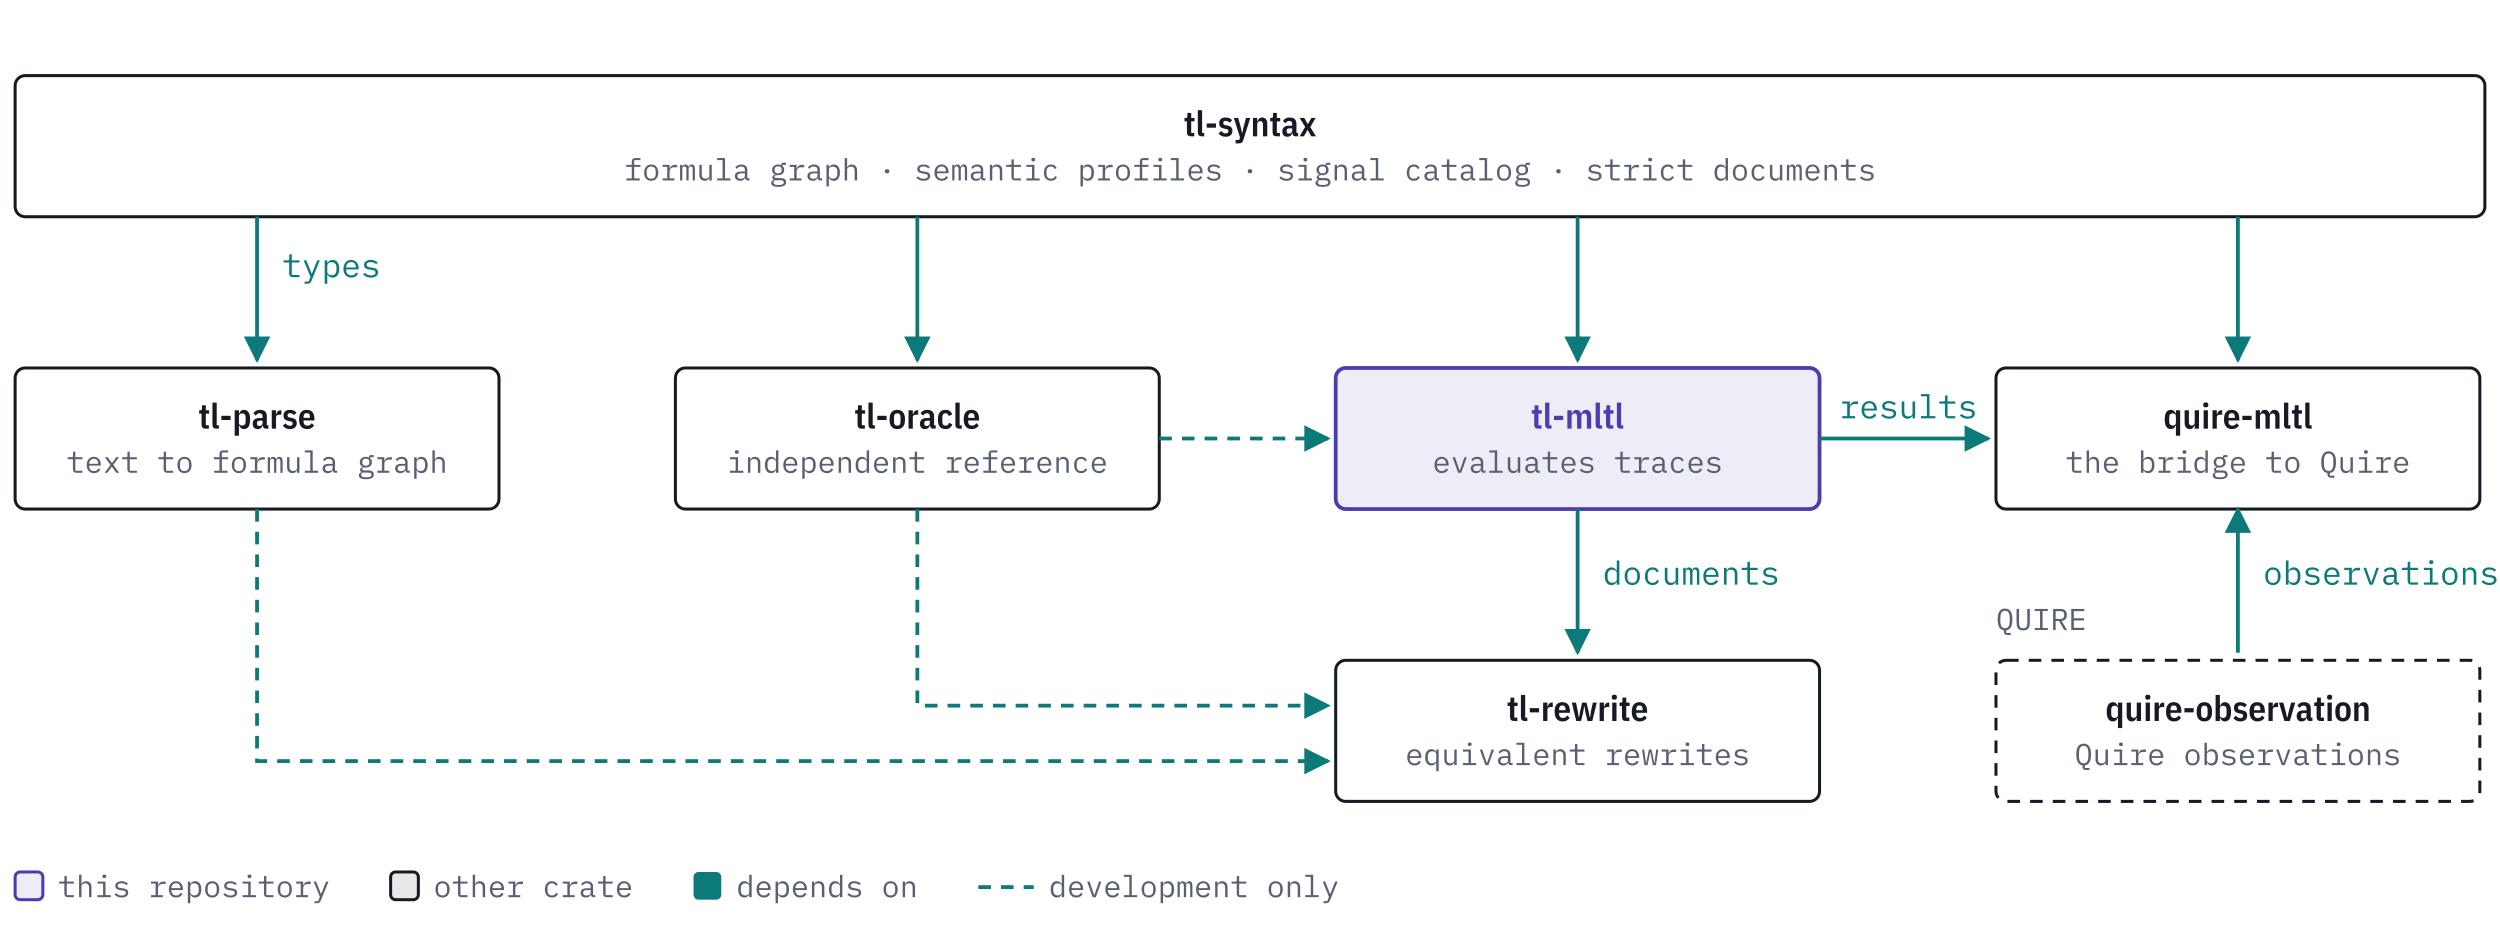
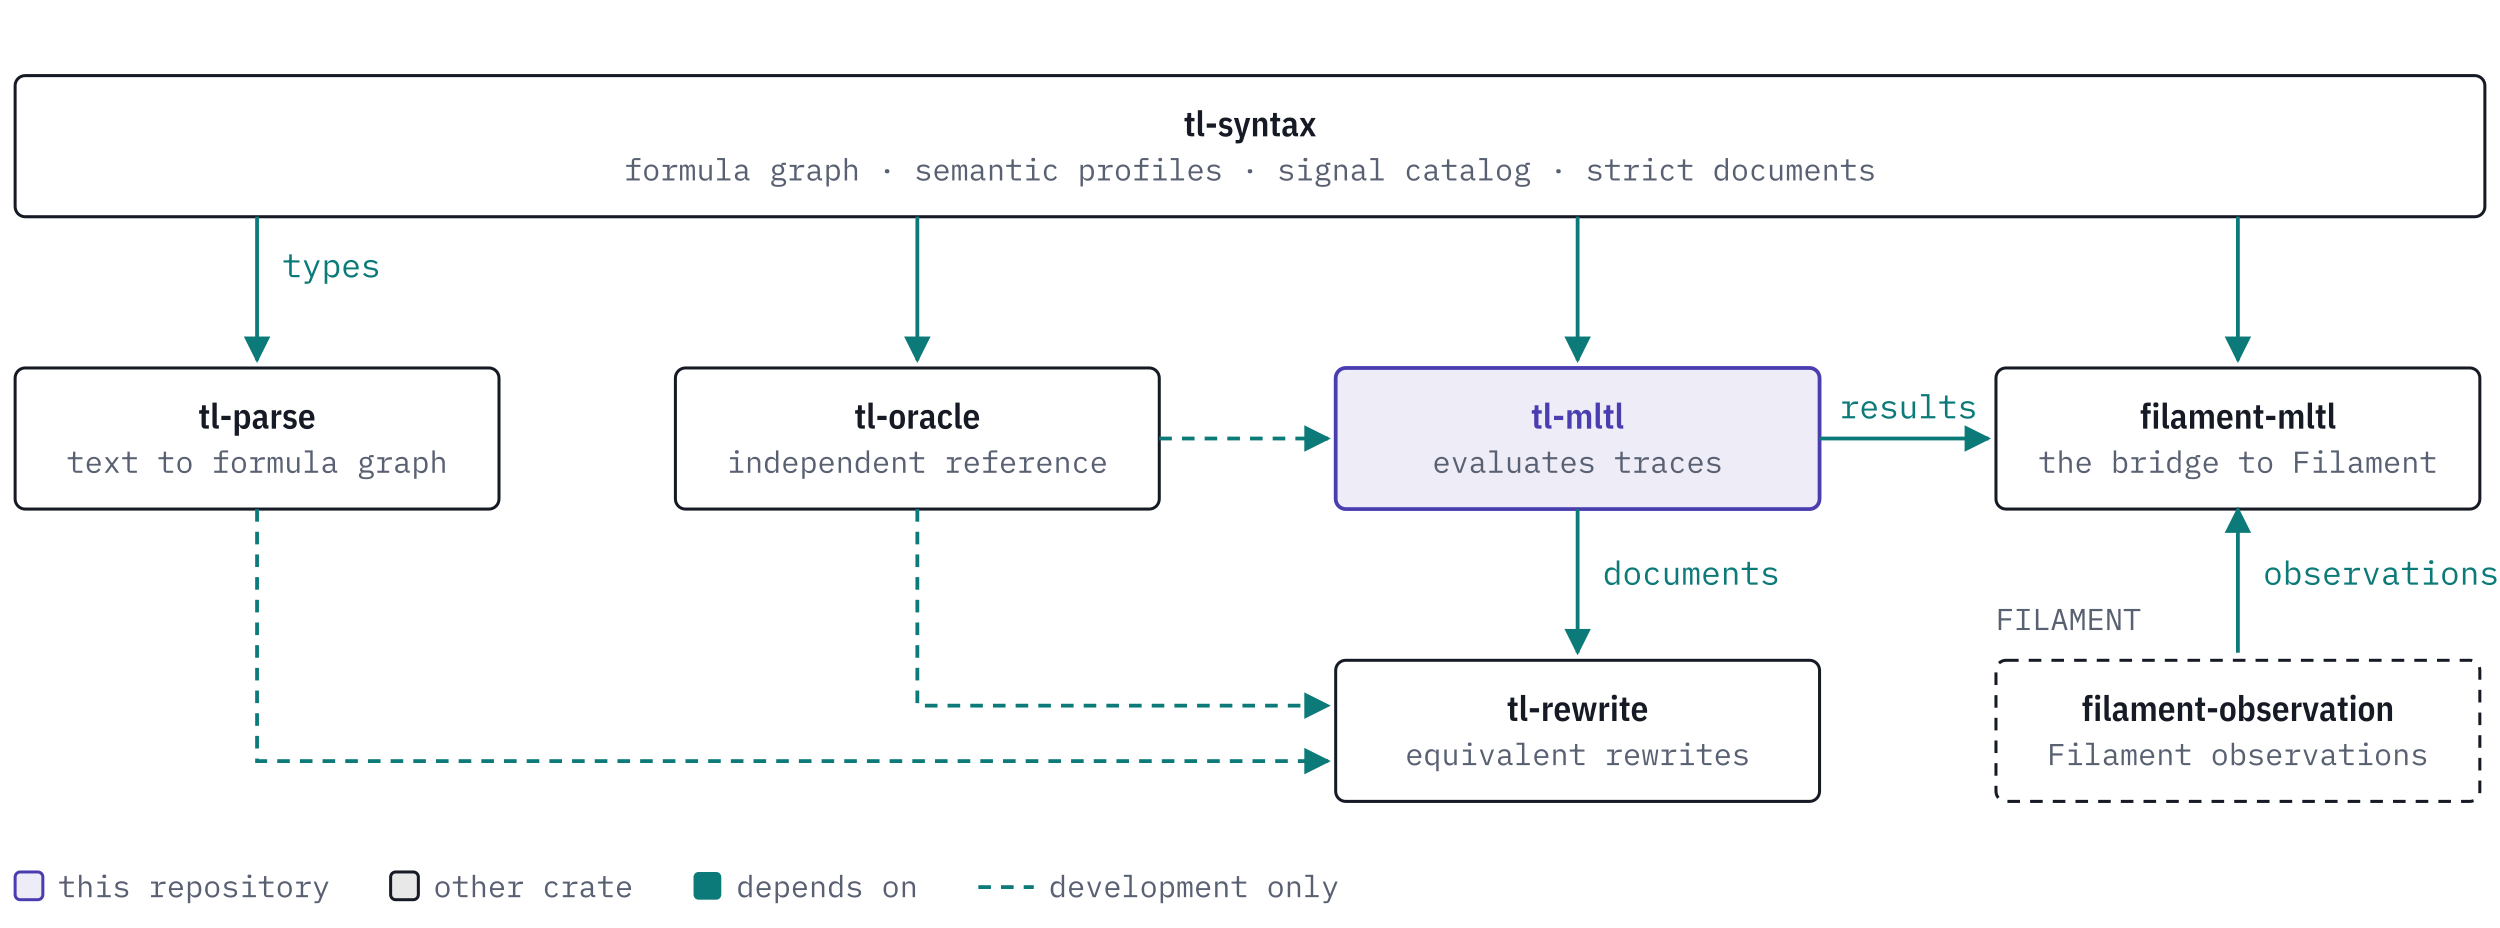
- <svg xmlns="http://www.w3.org/2000/svg" width="992" height="368" viewBox="-6 -6 992 368" role="img" aria-label="The TL crates. tl-syntax defines the formula graph, profiles and signal catalog, and tl-parse, tl-oracle, tl-mltl, tl-rewrite and quire-mltl all depend on it. tl-rewrite depends on tl-mltl. quire-mltl depends on tl-mltl and quire-observation, and is the single bridge to Quire. Dashed lines are development-only: tl-mltl and tl-rewrite test against tl-oracle, and tl-rewrite tests against tl-parse.">
+ <svg xmlns="http://www.w3.org/2000/svg" width="992" height="368" viewBox="-6 -6 992 368" role="img" aria-label="The TL crates. tl-syntax defines the formula graph, profiles and signal catalog, and tl-parse, tl-oracle, tl-mltl, tl-rewrite and filament-mltl all depend on it. tl-rewrite depends on tl-mltl. filament-mltl depends on tl-mltl and filament-observation, and is the single bridge to Filament. Dashed lines are development-only: tl-mltl and tl-rewrite test against tl-oracle, and tl-rewrite tests against tl-parse.">
  <defs>
+     <path id="mono_A" d="M481 0 422 199H177L118 0H31L245 698H356L570 0ZM304 609H295L197 272H402Z" />
    <path id="mono_E" d="M90 0V698H520V625H174V390H508V317H174V73H520V0Z" />
+     <path id="mono_F" d="M90 0V698H530V625H174V390H500V317H174V0Z" />
    <path id="mono_I" d="M84 0V67H258V631H84V698H516V631H342V67H516V0Z" />
-     <path id="mono_Q" d="M491 -164H374Q315 -164 288 -131Q260 -98 260 -46V-9Q207 -2 168 26Q130 53 105 98Q80 144 68 208Q56 271 56 349Q56 434 70 502Q84 569 114 615Q144 661 190 686Q236 710 300 710Q364 710 410 686Q456 661 486 615Q516 569 530 502Q544 434 544 349Q544 192 495 98Q446 5 340 -9V-96H491ZM300 61Q342 61 371 78Q400 94 419 124Q438 154 446 196Q455 239 455 292V406Q455 458 446 501Q438 544 419 574Q400 604 371 620Q342 637 300 637Q258 637 229 620Q200 604 181 574Q162 544 154 501Q145 458 145 406V292Q145 239 154 196Q162 154 181 124Q200 94 229 78Q258 61 300 61Z" />
-     <path id="mono_R" d="M174 0H90V698H344Q441 698 492 645Q543 592 543 497Q543 412 499 361Q455 310 371 302L549 0H455L285 298H174ZM342 369Q395 369 424 396Q454 422 454 471V523Q454 572 424 598Q395 625 342 625H174V369Z" />
-     <path id="mono_U" d="M164 698V279Q164 228 167 188Q170 148 183 120Q196 91 224 76Q251 61 300 61Q349 61 376 76Q404 91 417 120Q430 148 433 188Q436 228 436 279V698H520V299Q520 221 512 163Q505 105 482 66Q458 27 414 8Q371 -12 300 -12Q229 -12 186 8Q142 27 118 66Q95 105 88 163Q80 221 80 299V698Z" />
+     <path id="mono_L" d="M120 0V698H204V73H535V0Z" />
+     <path id="mono_M" d="M455 350V571H447L300 212L153 571H145V350V0H68V698H176L299 390H305L428 698H532V0H455Z" />
+     <path id="mono_N" d="M163 588H156V0H80V698H199L437 110H444V698H520V0H401Z" />
+     <path id="mono_T" d="M342 625V0H258V625H25V698H575V625Z" />
    <path id="mono_a" d="M495 0Q448 0 428 24Q408 48 403 84H398Q381 39 344 14Q306 -12 243 -12Q162 -12 114 30Q66 72 66 145Q66 217 118 256Q171 295 288 295H398V346Q398 403 366 432Q334 460 275 460Q223 460 190 440Q157 419 137 384L83 424Q93 444 110 463Q127 482 152 496Q177 511 209 520Q241 528 280 528Q371 528 424 482Q478 436 478 354V70H550V0ZM257 55Q288 55 314 62Q339 70 358 82Q377 95 388 112Q398 130 398 150V235H288Q216 235 183 215Q150 195 150 157V136Q150 96 178 76Q207 55 257 55Z" />
    <path id="mono_b" d="M95 740H175V432H179Q229 528 338 528Q433 528 486 457Q540 386 540 258Q540 130 486 59Q433 -12 338 -12Q229 -12 179 84H175V0H95ZM307 59Q377 59 416 102Q454 144 454 214V302Q454 372 416 414Q377 457 307 457Q280 457 256 450Q232 443 214 430Q196 416 186 396Q175 377 175 351V165Q175 139 186 120Q196 100 214 86Q232 73 256 66Q280 59 307 59Z" />
    <path id="mono_c" d="M318 -12Q262 -12 218 8Q175 27 145 62Q115 97 100 147Q84 197 84 258Q84 319 100 369Q116 419 146 454Q176 490 219 509Q262 528 317 528Q392 528 439 495Q486 462 508 409L444 375Q430 415 398 437Q365 459 317 459Q282 459 254 448Q227 436 208 415Q189 394 180 365Q170 336 170 302V214Q170 180 180 151Q189 122 208 101Q227 80 255 68Q283 57 319 57Q371 57 405 81Q439 105 459 147L516 108Q493 56 444 22Q396 -12 318 -12Z" />
    <path id="mono_d" d="M425 84H421Q371 -12 262 -12Q167 -12 114 59Q60 130 60 258Q60 386 114 457Q167 528 262 528Q371 528 421 432H425V740H505V0H425ZM293 59Q320 59 344 66Q368 73 386 86Q404 100 414 120Q425 139 425 165V351Q425 377 414 396Q404 416 386 430Q368 443 344 450Q320 457 293 457Q223 457 184 414Q146 372 146 302V214Q146 144 184 102Q223 59 293 59Z" />
    <path id="mono_e" d="M309 -12Q253 -12 208 7Q164 26 132 62Q101 97 84 146Q67 196 67 257Q67 319 84 369Q102 419 133 454Q164 490 208 509Q251 528 304 528Q356 528 398 509Q441 490 471 456Q501 423 517 377Q533 331 533 276V238H151V214Q151 180 162 151Q173 122 194 101Q214 80 244 68Q273 57 309 57Q361 57 399 81Q437 105 457 147L516 107Q493 55 440 22Q386 -12 309 -12ZM304 462Q271 462 243 450Q215 438 194 417Q174 396 162 368Q151 339 151 305V298H447V309Q447 343 436 371Q426 399 408 420Q389 440 362 451Q336 462 304 462Z" />
    <path id="mono_f" d="M83 68H257V448H73V516H257V622Q257 674 284 707Q312 740 371 740H544V672H337V516H544V448H337V68H521V0H83Z" />
    <path id="mono_g" d="M561 -59Q561 -137 496 -174Q431 -212 301 -212Q176 -212 122 -179Q67 -146 67 -84Q67 -42 89 -19Q111 4 151 15V27Q129 38 117 55Q105 72 105 98Q105 138 132 158Q158 178 198 188V192Q150 213 124 254Q97 295 97 350Q97 389 111 422Q125 455 152 478Q178 502 215 515Q252 528 297 528Q355 528 399 507V516Q399 546 413 566Q427 586 461 586H556V516H440V481Q468 457 483 424Q498 391 498 350Q498 311 484 278Q469 245 443 222Q417 198 380 185Q342 172 297 172Q284 172 272 173Q260 174 248 176Q236 174 223 170Q210 165 199 158Q188 150 181 140Q174 130 174 117Q174 94 197 86Q220 79 257 79H371Q471 79 516 42Q561 4 561 -59ZM486 -63Q486 -32 461 -14Q436 5 374 5H195Q143 -16 143 -65Q143 -99 170 -124Q197 -148 260 -148H338Q408 -148 447 -126Q486 -105 486 -63ZM297 234Q357 234 386 262Q414 290 414 336V365Q414 411 386 438Q357 466 297 466Q237 466 209 438Q181 411 181 365V336Q181 290 209 262Q237 234 297 234Z" />
    <path id="mono_h" d="M98 740H178V432H182Q190 451 202 468Q214 486 232 499Q249 512 273 520Q297 528 329 528Q410 528 459 476Q508 425 508 331V0H428V317Q428 388 397 422Q366 457 306 457Q282 457 259 451Q236 445 218 433Q200 421 189 402Q178 383 178 358V0H98Z" />
    <path id="mono_i" d="M332 630Q297 630 283 644Q269 659 269 681V697Q269 719 283 734Q297 748 332 748Q367 748 381 734Q395 719 395 697V681Q395 659 381 644Q367 630 332 630ZM106 68H292V448H106V516H372V68H546V0H106Z" />
    <path id="mono_l" d="M80 68H260V672H80V740H340V68H520V0H80Z" />
    <path id="mono_m" d="M54 0V516H128V456H132Q144 486 166 507Q188 528 231 528Q276 528 298 506Q320 483 325 447H328Q342 482 368 505Q394 528 440 528Q503 528 524 484Q546 440 546 358V0H472V345Q472 411 458 436Q445 462 409 462Q377 462 357 442Q337 421 337 379V0H263V345Q263 411 250 436Q236 462 201 462Q169 462 148 442Q128 421 128 379V0Z" />
    <path id="mono_n" d="M98 0V516H178V432H182Q190 451 202 468Q214 486 232 499Q249 512 273 520Q297 528 329 528Q410 528 459 476Q508 425 508 331V0H428V317Q428 388 397 422Q366 457 306 457Q282 457 259 451Q236 445 218 433Q200 421 189 402Q178 383 178 358V0Z" />
    <path id="mono_o" d="M300 -12Q246 -12 202 7Q159 26 128 62Q98 97 82 146Q66 196 66 258Q66 319 82 369Q98 419 128 454Q159 490 202 509Q246 528 300 528Q354 528 398 509Q441 490 472 454Q502 419 518 369Q534 319 534 258Q534 196 518 146Q502 97 472 62Q441 26 398 7Q354 -12 300 -12ZM300 57Q367 57 408 97Q449 137 449 221V295Q449 379 408 419Q367 459 300 459Q233 459 192 419Q151 379 151 295V221Q151 137 192 97Q233 57 300 57Z" />
    <path id="mono_p" d="M95 516H175V432H179Q229 528 338 528Q433 528 486 457Q540 386 540 258Q540 130 486 59Q433 -12 338 -12Q229 -12 179 84H175V-200H95ZM307 59Q377 59 416 102Q454 144 454 214V302Q454 372 416 414Q377 457 307 457Q280 457 256 450Q232 443 214 430Q196 416 186 396Q175 377 175 351V165Q175 139 186 120Q196 100 214 86Q232 73 256 66Q280 59 307 59Z" />
    <path id="mono_periodcentered" d="M300 235Q259 235 242 252Q226 269 226 295V313Q226 339 242 356Q259 373 300 373Q341 373 358 356Q374 339 374 313V295Q374 269 358 252Q341 235 300 235Z" />
    <path id="mono_q" d="M425 84H421Q371 -12 262 -12Q167 -12 114 59Q60 130 60 258Q60 386 114 457Q167 528 262 528Q371 528 421 432H425V516H505V-200H425ZM293 59Q320 59 344 66Q368 73 386 86Q404 100 414 120Q425 139 425 165V351Q425 377 414 396Q404 416 386 430Q368 443 344 450Q320 457 293 457Q223 457 184 414Q146 372 146 302V214Q146 144 184 102Q223 59 293 59Z" />
    <path id="mono_r" d="M77 68H228V448H77V516H308V386H313Q329 447 374 482Q418 516 487 516H559V436H462Q393 436 350 396Q308 356 308 291V68H469V0H77Z" />
    <path id="mono_s" d="M306 -12Q225 -12 166 16Q108 43 67 89L121 136Q158 97 202 76Q246 55 308 55Q368 55 406 76Q445 98 445 144Q445 164 438 178Q430 191 417 199Q404 207 388 212Q372 216 354 219L273 231Q246 235 214 242Q183 249 157 264Q131 280 114 306Q96 332 96 374Q96 413 112 442Q127 470 155 490Q183 509 221 518Q259 528 304 528Q374 528 426 506Q477 484 514 445L462 396Q453 407 440 418Q426 430 406 440Q387 449 361 455Q335 461 301 461Q240 461 208 440Q175 419 175 379Q175 359 182 346Q190 332 203 324Q216 316 232 312Q249 307 266 304L347 292Q375 288 406 281Q437 274 463 258Q489 243 506 217Q524 191 524 149Q524 72 464 30Q405 -12 306 -12Z" />
    <path id="mono_t" d="M325 0Q266 0 238 33Q211 66 211 118V448H39V516H167Q193 516 204 526Q214 537 214 563V698H291V516H526V448H291V68H526V0Z" />
    <path id="mono_u" d="M422 84H418Q410 65 398 48Q386 30 368 17Q351 4 327 -4Q303 -12 271 -12Q190 -12 141 40Q92 91 92 185V516H172V199Q172 128 203 94Q234 59 294 59Q318 59 341 65Q364 71 382 83Q400 95 411 114Q422 132 422 158V516H502V0H422Z" />
    <path id="mono_v" d="M249 0 64 516H145L219 300L299 67H303L383 300L457 516H536L351 0Z" />
    <path id="mono_w" d="M30 516H101L160 70H169L257 516H345L433 70H442L501 516H570L491 0H387L305 432H297L213 0H109Z" />
    <path id="mono_x" d="M61 0 253 262 66 516H162L240 407L302 321H306L366 407L443 516H535L346 263L540 0H444L357 121L298 203H294L237 121L153 0Z" />
    <path id="mono_y" d="M467 516H547L291 -113Q282 -135 271 -152Q260 -168 245 -178Q230 -189 209 -194Q188 -200 159 -200H83V-132H203L261 10L53 516H135L222 300L299 104H303L380 300Z" />
    <path id="title_a" d="M406 0Q325 0 321 89H309Q299 41 264 14Q229 -12 177 -12Q105 -12 69 28Q33 68 33 140Q33 222 84 262Q135 302 231 302H312V347Q312 393 292 415Q273 437 228 437Q191 437 166 420Q141 402 122 370L51 434Q80 479 124 506Q169 534 238 534Q433 534 433 350V97H479V0ZM223 77Q260 77 286 98Q312 120 312 158V227H239Q155 227 155 162V140Q155 107 173 92Q191 77 223 77Z" />
    <path id="title_b" d="M66 740H187V436H201Q212 480 246 507Q279 534 324 534Q416 534 460 464Q504 395 504 261Q504 127 460 58Q416 -12 324 -12Q279 -12 246 15Q212 42 201 86H187V0H66ZM278 88Q325 88 351 117Q377 146 377 199V323Q377 376 351 405Q325 434 278 434Q237 434 212 414Q187 393 187 356V166Q187 129 212 108Q237 88 278 88Z" />
    <path id="title_c" d="M251 -12Q145 -12 90 54Q34 120 34 261Q34 402 90 468Q145 534 251 534Q328 534 374 499Q419 464 439 403L340 359Q332 397 312 416Q291 436 251 436Q161 436 161 328V194Q161 86 251 86Q293 86 315 106Q337 126 348 168L442 123Q396 -12 251 -12Z" />
    <path id="title_e" d="M263 -12Q212 -12 170 4Q127 21 97 54Q67 88 50 140Q34 191 34 261Q34 402 90 468Q147 534 252 534Q357 534 414 468Q470 402 470 261V232H161V198Q161 146 190 116Q219 86 270 86Q313 86 342 104Q372 123 393 158L459 89Q430 43 381 16Q332 -12 263 -12ZM252 441Q161 441 161 333V307H343V333Q343 441 252 441Z" />
+     <path id="title_f" d="M91 425H22V522H91V603Q91 674 122 707Q154 740 220 740H308V643H212V522H308V425H212V0H91Z" />
    <path id="title_hyphen" d="M50 245V365H312V245Z" />
    <path id="title_i" d="M126 604Q88 604 71 620Q54 637 54 665V685Q54 713 71 730Q88 746 126 746Q164 746 181 730Q198 713 198 685V665Q198 637 181 620Q164 604 126 604ZM66 522H187V0H66Z" />
    <path id="title_l" d="M184 0Q121 0 94 28Q66 56 66 116V740H187V97H247V0Z" />
    <path id="title_m" d="M66 0V522H187V435H201Q232 534 324 534Q422 534 451 431H463Q480 484 516 509Q551 534 602 534Q668 534 705 486Q742 439 742 351V0H621V330Q621 432 548 432Q513 432 488 410Q464 389 464 350V0H343V330Q343 384 325 408Q307 432 271 432Q236 432 212 410Q187 389 187 350V0Z" />
    <path id="title_n" d="M66 0V522H187V435H201Q232 534 326 534Q396 534 434 486Q472 439 472 351V0H351V330Q351 432 275 432Q238 432 212 410Q187 389 187 350V0Z" />
    <path id="title_o" d="M253 -12Q149 -12 92 54Q34 120 34 261Q34 402 92 468Q149 534 253 534Q357 534 414 468Q472 402 472 261Q472 120 414 54Q357 -12 253 -12ZM253 86Q345 86 345 194V328Q345 436 253 436Q161 436 161 328V194Q161 86 253 86Z" />
    <path id="title_p" d="M66 522H187V436H201Q212 480 246 507Q279 534 324 534Q416 534 460 464Q504 395 504 261Q504 127 460 58Q416 -12 324 -12Q279 -12 246 15Q212 42 201 86H187V-200H66ZM278 88Q325 88 351 117Q377 146 377 199V323Q377 376 351 405Q325 434 278 434Q237 434 212 414Q187 393 187 356V166Q187 129 212 108Q237 88 278 88Z" />
-     <path id="title_q" d="M357 86H343Q332 42 298 15Q265 -12 220 -12Q128 -12 84 58Q40 127 40 261Q40 395 84 464Q128 534 220 534Q265 534 298 507Q332 480 343 436H357V522H478V-200H357ZM266 88Q307 88 332 108Q357 129 357 166V356Q357 393 332 414Q307 434 266 434Q219 434 193 405Q167 376 167 323V199Q167 146 193 117Q219 88 266 88Z" />
    <path id="title_r" d="M66 0V522H187V415H201Q210 467 238 494Q267 522 313 522H339V398H299Q242 398 214 380Q187 362 187 317V0Z" />
    <path id="title_s" d="M224 -12Q159 -12 110 12Q61 35 24 82L98 154Q123 119 154 101Q185 83 226 83Q302 83 302 147Q302 172 290 186Q277 201 247 206L198 215Q116 230 79 266Q42 302 42 371Q42 453 90 494Q138 534 226 534Q287 534 332 514Q376 494 409 455L338 384Q318 409 290 424Q261 439 226 439Q156 439 156 376Q156 350 170 336Q184 323 214 318L264 309Q346 294 382 258Q417 223 417 159Q417 78 367 33Q317 -12 224 -12Z" />
    <path id="title_t" d="M210 0Q147 0 119 28Q91 56 91 117V425H22V522H58Q84 522 94 534Q103 546 103 572V664H212V522H306V425H212V97H298V0Z" />
-     <path id="title_u" d="M346 88H332Q302 -12 205 -12Q135 -12 98 36Q60 83 60 172V522H181V192Q181 89 257 89Q294 89 320 111Q346 133 346 172V522H467V0H346Z" />
    <path id="title_v" d="M162 0 8 522H130L205 244L234 103H248L277 244L352 522H469L315 0Z" />
    <path id="title_w" d="M16 522H135L186 278L211 110H223L253 278L311 522H433L492 278L522 110H534L559 278L612 522H724L597 0H461L400 254L377 409H364L340 254L279 0H143Z" />
    <path id="title_x" d="M15 0 173 267 17 522H149L242 354H255L348 522H472L318 264L478 0H345L249 176H236L138 0Z" />
    <path id="title_y" d="M353 522H474L275 -109Q258 -162 227 -181Q196 -200 140 -200H58V-103H161L182 -29L8 522H131L209 240L237 103H249L277 241Z" />
    <marker id="ah-model" viewBox="0 0 10 10" refX="9" refY="5" markerWidth="7" markerHeight="7" orient="auto-start-reverse">
      <path d="M0,0 L10,5 L0,10 z" fill="#0b7a78" />
    </marker>
  </defs>
  <g fill="#586072" transform="translate(786,244) scale(0.012,-0.012)">
-     <use href="#mono_Q" x="0" />
-     <use href="#mono_U" x="600" />
-     <use href="#mono_I" x="1200" />
-     <use href="#mono_R" x="1800" />
-     <use href="#mono_E" x="2400" />
+     <use href="#mono_F" x="0" />
+     <use href="#mono_I" x="600" />
+     <use href="#mono_L" x="1200" />
+     <use href="#mono_A" x="1800" />
+     <use href="#mono_M" x="2400" />
+     <use href="#mono_E" x="3000" />
+     <use href="#mono_N" x="3600" />
+     <use href="#mono_T" x="4200" />
  </g>
  <rect x="0" y="24" width="980" height="56" rx="4" stroke="#161a24" stroke-width="1.2" fill="none" />
  <g fill="#161a24" transform="translate(463.7,48.1) scale(0.014,-0.014)">
    <use href="#title_t" x="0" />
    <use href="#title_l" x="334" />
    <use href="#title_hyphen" x="602" />
    <use href="#title_s" x="964" />
    <use href="#title_y" x="1413" />
    <use href="#title_n" x="1896" />
    <use href="#title_t" x="2428" />
    <use href="#title_a" x="2762" />
    <use href="#title_x" x="3269" />
  </g>
  <g fill="#586072" transform="translate(241.6,65.6) scale(0.012,-0.012)">
    <use href="#mono_f" x="0" />
    <use href="#mono_o" x="600" />
    <use href="#mono_r" x="1200" />
    <use href="#mono_m" x="1800" />
    <use href="#mono_u" x="2400" />
    <use href="#mono_l" x="3000" />
    <use href="#mono_a" x="3600" />
    <use href="#mono_g" x="4800" />
    <use href="#mono_r" x="5400" />
    <use href="#mono_a" x="6000" />
    <use href="#mono_p" x="6600" />
    <use href="#mono_h" x="7200" />
    <use href="#mono_periodcentered" x="8400" />
    <use href="#mono_s" x="9600" />
    <use href="#mono_e" x="10200" />
    <use href="#mono_m" x="10800" />
    <use href="#mono_a" x="11400" />
    <use href="#mono_n" x="12000" />
    <use href="#mono_t" x="12600" />
    <use href="#mono_i" x="13200" />
    <use href="#mono_c" x="13800" />
    <use href="#mono_p" x="15000" />
    <use href="#mono_r" x="15600" />
    <use href="#mono_o" x="16200" />
    <use href="#mono_f" x="16800" />
    <use href="#mono_i" x="17400" />
    <use href="#mono_l" x="18000" />
    <use href="#mono_e" x="18600" />
    <use href="#mono_s" x="19200" />
    <use href="#mono_periodcentered" x="20400" />
    <use href="#mono_s" x="21600" />
    <use href="#mono_i" x="22200" />
    <use href="#mono_g" x="22800" />
    <use href="#mono_n" x="23400" />
    <use href="#mono_a" x="24000" />
    <use href="#mono_l" x="24600" />
    <use href="#mono_c" x="25800" />
    <use href="#mono_a" x="26400" />
    <use href="#mono_t" x="27000" />
    <use href="#mono_a" x="27600" />
    <use href="#mono_l" x="28200" />
    <use href="#mono_o" x="28800" />
    <use href="#mono_g" x="29400" />
    <use href="#mono_periodcentered" x="30600" />
    <use href="#mono_s" x="31800" />
    <use href="#mono_t" x="32400" />
    <use href="#mono_r" x="33000" />
    <use href="#mono_i" x="33600" />
    <use href="#mono_c" x="34200" />
    <use href="#mono_t" x="34800" />
    <use href="#mono_d" x="36000" />
    <use href="#mono_o" x="36600" />
    <use href="#mono_c" x="37200" />
    <use href="#mono_u" x="37800" />
    <use href="#mono_m" x="38400" />
    <use href="#mono_e" x="39000" />
    <use href="#mono_n" x="39600" />
    <use href="#mono_t" x="40200" />
    <use href="#mono_s" x="40800" />
  </g>
  <rect x="0" y="140" width="192" height="56" rx="4" stroke="#161a24" stroke-width="1.2" fill="none" />
  <g fill="#161a24" transform="translate(72.7,164.1) scale(0.014,-0.014)">
    <use href="#title_t" x="0" />
    <use href="#title_l" x="334" />
    <use href="#title_hyphen" x="602" />
    <use href="#title_p" x="964" />
    <use href="#title_a" x="1508" />
    <use href="#title_r" x="2015" />
    <use href="#title_s" x="2372" />
    <use href="#title_e" x="2821" />
  </g>
  <g fill="#586072" transform="translate(20.4,181.6) scale(0.012,-0.012)">
    <use href="#mono_t" x="0" />
    <use href="#mono_e" x="600" />
    <use href="#mono_x" x="1200" />
    <use href="#mono_t" x="1800" />
    <use href="#mono_t" x="3000" />
    <use href="#mono_o" x="3600" />
    <use href="#mono_f" x="4800" />
    <use href="#mono_o" x="5400" />
    <use href="#mono_r" x="6000" />
    <use href="#mono_m" x="6600" />
    <use href="#mono_u" x="7200" />
    <use href="#mono_l" x="7800" />
    <use href="#mono_a" x="8400" />
    <use href="#mono_g" x="9600" />
    <use href="#mono_r" x="10200" />
    <use href="#mono_a" x="10800" />
    <use href="#mono_p" x="11400" />
    <use href="#mono_h" x="12000" />
  </g>
  <rect x="262" y="140" width="192" height="56" rx="4" stroke="#161a24" stroke-width="1.2" fill="none" />
  <g fill="#161a24" transform="translate(333,164.1) scale(0.014,-0.014)">
    <use href="#title_t" x="0" />
    <use href="#title_l" x="334" />
    <use href="#title_hyphen" x="602" />
    <use href="#title_o" x="964" />
    <use href="#title_r" x="1470" />
    <use href="#title_a" x="1827" />
    <use href="#title_c" x="2334" />
    <use href="#title_l" x="2798" />
    <use href="#title_e" x="3066" />
  </g>
  <g fill="#586072" transform="translate(282.4,181.6) scale(0.012,-0.012)">
    <use href="#mono_i" x="0" />
    <use href="#mono_n" x="600" />
    <use href="#mono_d" x="1200" />
    <use href="#mono_e" x="1800" />
    <use href="#mono_p" x="2400" />
    <use href="#mono_e" x="3000" />
    <use href="#mono_n" x="3600" />
    <use href="#mono_d" x="4200" />
    <use href="#mono_e" x="4800" />
    <use href="#mono_n" x="5400" />
    <use href="#mono_t" x="6000" />
    <use href="#mono_r" x="7200" />
    <use href="#mono_e" x="7800" />
    <use href="#mono_f" x="8400" />
    <use href="#mono_e" x="9000" />
    <use href="#mono_r" x="9600" />
    <use href="#mono_e" x="10200" />
    <use href="#mono_n" x="10800" />
    <use href="#mono_c" x="11400" />
    <use href="#mono_e" x="12000" />
  </g>
  <rect x="524" y="140" width="192" height="56" rx="4" stroke="#4a3db0" stroke-width="1.5" fill="#4a3db0" fill-opacity="0.1" />
  <g fill="#4a3db0" transform="translate(601.5,164.1) scale(0.014,-0.014)">
    <use href="#title_t" x="0" />
    <use href="#title_l" x="334" />
    <use href="#title_hyphen" x="602" />
    <use href="#title_m" x="964" />
    <use href="#title_l" x="1766" />
    <use href="#title_t" x="2034" />
    <use href="#title_l" x="2368" />
  </g>
  <g fill="#586072" transform="translate(562.4,181.6) scale(0.012,-0.012)">
    <use href="#mono_e" x="0" />
    <use href="#mono_v" x="600" />
    <use href="#mono_a" x="1200" />
    <use href="#mono_l" x="1800" />
    <use href="#mono_u" x="2400" />
    <use href="#mono_a" x="3000" />
    <use href="#mono_t" x="3600" />
    <use href="#mono_e" x="4200" />
    <use href="#mono_s" x="4800" />
    <use href="#mono_t" x="6000" />
    <use href="#mono_r" x="6600" />
    <use href="#mono_a" x="7200" />
    <use href="#mono_c" x="7800" />
    <use href="#mono_e" x="8400" />
    <use href="#mono_s" x="9000" />
  </g>
  <rect x="786" y="140" width="192" height="56" rx="4" stroke="#161a24" stroke-width="1.2" fill="none" />
-   <g fill="#161a24" transform="translate(852.4,164.1) scale(0.014,-0.014)">
-     <use href="#title_q" x="0" />
-     <use href="#title_u" x="544" />
-     <use href="#title_i" x="1077" />
-     <use href="#title_r" x="1329" />
-     <use href="#title_e" x="1686" />
-     <use href="#title_hyphen" x="2191" />
-     <use href="#title_m" x="2553" />
-     <use href="#title_l" x="3355" />
-     <use href="#title_t" x="3623" />
-     <use href="#title_l" x="3957" />
-   </g>
-   <g fill="#586072" transform="translate(813.6,181.6) scale(0.012,-0.012)">
+   <g fill="#161a24" transform="translate(843.1,164.1) scale(0.014,-0.014)">
+     <use href="#title_f" x="0" />
+     <use href="#title_i" x="328" />
+     <use href="#title_l" x="580" />
+     <use href="#title_a" x="848" />
+     <use href="#title_m" x="1355" />
+     <use href="#title_e" x="2157" />
+     <use href="#title_n" x="2662" />
+     <use href="#title_t" x="3194" />
+     <use href="#title_hyphen" x="3528" />
+     <use href="#title_m" x="3890" />
+     <use href="#title_l" x="4692" />
+     <use href="#title_t" x="4960" />
+     <use href="#title_l" x="5294" />
+   </g>
+   <g fill="#586072" transform="translate(802.8,181.6) scale(0.012,-0.012)">
    <use href="#mono_t" x="0" />
    <use href="#mono_h" x="600" />
    <use href="#mono_e" x="1200" />
    <use href="#mono_b" x="2400" />
    <use href="#mono_r" x="3000" />
    <use href="#mono_i" x="3600" />
    <use href="#mono_d" x="4200" />
    <use href="#mono_g" x="4800" />
    <use href="#mono_e" x="5400" />
    <use href="#mono_t" x="6600" />
    <use href="#mono_o" x="7200" />
-     <use href="#mono_Q" x="8400" />
-     <use href="#mono_u" x="9000" />
-     <use href="#mono_i" x="9600" />
-     <use href="#mono_r" x="10200" />
-     <use href="#mono_e" x="10800" />
+     <use href="#mono_F" x="8400" />
+     <use href="#mono_i" x="9000" />
+     <use href="#mono_l" x="9600" />
+     <use href="#mono_a" x="10200" />
+     <use href="#mono_m" x="10800" />
+     <use href="#mono_e" x="11400" />
+     <use href="#mono_n" x="12000" />
+     <use href="#mono_t" x="12600" />
  </g>
  <rect x="524" y="256" width="192" height="56" rx="4" stroke="#161a24" stroke-width="1.2" fill="none" />
  <g fill="#161a24" transform="translate(591.9,280.1) scale(0.014,-0.014)">
    <use href="#title_t" x="0" />
    <use href="#title_l" x="334" />
    <use href="#title_hyphen" x="602" />
    <use href="#title_r" x="964" />
    <use href="#title_e" x="1321" />
    <use href="#title_w" x="1826" />
    <use href="#title_r" x="2565" />
    <use href="#title_i" x="2922" />
    <use href="#title_t" x="3174" />
    <use href="#title_e" x="3508" />
  </g>
  <g fill="#586072" transform="translate(551.6,297.6) scale(0.012,-0.012)">
    <use href="#mono_e" x="0" />
    <use href="#mono_q" x="600" />
    <use href="#mono_u" x="1200" />
    <use href="#mono_i" x="1800" />
    <use href="#mono_v" x="2400" />
    <use href="#mono_a" x="3000" />
    <use href="#mono_l" x="3600" />
    <use href="#mono_e" x="4200" />
    <use href="#mono_n" x="4800" />
    <use href="#mono_t" x="5400" />
    <use href="#mono_r" x="6600" />
    <use href="#mono_e" x="7200" />
    <use href="#mono_w" x="7800" />
    <use href="#mono_r" x="8400" />
    <use href="#mono_i" x="9000" />
    <use href="#mono_t" x="9600" />
    <use href="#mono_e" x="10200" />
    <use href="#mono_s" x="10800" />
  </g>
  <rect x="786" y="256" width="192" height="56" rx="4" stroke="#161a24" stroke-width="1.2" fill="none" stroke-dasharray="5 4" />
-   <g fill="#161a24" transform="translate(829.4,280.1) scale(0.014,-0.014)">
-     <use href="#title_q" x="0" />
-     <use href="#title_u" x="544" />
-     <use href="#title_i" x="1077" />
-     <use href="#title_r" x="1329" />
-     <use href="#title_e" x="1686" />
-     <use href="#title_hyphen" x="2191" />
-     <use href="#title_o" x="2553" />
-     <use href="#title_b" x="3059" />
-     <use href="#title_s" x="3603" />
-     <use href="#title_e" x="4052" />
-     <use href="#title_r" x="4557" />
-     <use href="#title_v" x="4914" />
-     <use href="#title_a" x="5390" />
-     <use href="#title_t" x="5897" />
-     <use href="#title_i" x="6231" />
-     <use href="#title_o" x="6483" />
-     <use href="#title_n" x="6989" />
-   </g>
-   <g fill="#586072" transform="translate(817.2,297.6) scale(0.012,-0.012)">
-     <use href="#mono_Q" x="0" />
-     <use href="#mono_u" x="600" />
-     <use href="#mono_i" x="1200" />
-     <use href="#mono_r" x="1800" />
-     <use href="#mono_e" x="2400" />
-     <use href="#mono_o" x="3600" />
-     <use href="#mono_b" x="4200" />
-     <use href="#mono_s" x="4800" />
-     <use href="#mono_e" x="5400" />
-     <use href="#mono_r" x="6000" />
-     <use href="#mono_v" x="6600" />
-     <use href="#mono_a" x="7200" />
-     <use href="#mono_t" x="7800" />
-     <use href="#mono_i" x="8400" />
-     <use href="#mono_o" x="9000" />
-     <use href="#mono_n" x="9600" />
-     <use href="#mono_s" x="10200" />
+   <g fill="#161a24" transform="translate(820,280.1) scale(0.014,-0.014)">
+     <use href="#title_f" x="0" />
+     <use href="#title_i" x="328" />
+     <use href="#title_l" x="580" />
+     <use href="#title_a" x="848" />
+     <use href="#title_m" x="1355" />
+     <use href="#title_e" x="2157" />
+     <use href="#title_n" x="2662" />
+     <use href="#title_t" x="3194" />
+     <use href="#title_hyphen" x="3528" />
+     <use href="#title_o" x="3890" />
+     <use href="#title_b" x="4396" />
+     <use href="#title_s" x="4940" />
+     <use href="#title_e" x="5389" />
+     <use href="#title_r" x="5894" />
+     <use href="#title_v" x="6251" />
+     <use href="#title_a" x="6727" />
+     <use href="#title_t" x="7234" />
+     <use href="#title_i" x="7568" />
+     <use href="#title_o" x="7820" />
+     <use href="#title_n" x="8326" />
+   </g>
+   <g fill="#586072" transform="translate(806.4,297.6) scale(0.012,-0.012)">
+     <use href="#mono_F" x="0" />
+     <use href="#mono_i" x="600" />
+     <use href="#mono_l" x="1200" />
+     <use href="#mono_a" x="1800" />
+     <use href="#mono_m" x="2400" />
+     <use href="#mono_e" x="3000" />
+     <use href="#mono_n" x="3600" />
+     <use href="#mono_t" x="4200" />
+     <use href="#mono_o" x="5400" />
+     <use href="#mono_b" x="6000" />
+     <use href="#mono_s" x="6600" />
+     <use href="#mono_e" x="7200" />
+     <use href="#mono_r" x="7800" />
+     <use href="#mono_v" x="8400" />
+     <use href="#mono_a" x="9000" />
+     <use href="#mono_t" x="9600" />
+     <use href="#mono_i" x="10200" />
+     <use href="#mono_o" x="10800" />
+     <use href="#mono_n" x="11400" />
+     <use href="#mono_s" x="12000" />
  </g>
  <path d="M96,80 L96,137" fill="none" stroke="#0b7a78" stroke-width="1.5" marker-end="url(#ah-model)" />
  <path d="M358,80 L358,137" fill="none" stroke="#0b7a78" stroke-width="1.5" marker-end="url(#ah-model)" />
  <path d="M620,80 L620,137" fill="none" stroke="#0b7a78" stroke-width="1.5" marker-end="url(#ah-model)" />
  <path d="M882,80 L882,137" fill="none" stroke="#0b7a78" stroke-width="1.5" marker-end="url(#ah-model)" />
  <g fill="#0b7a78" transform="translate(106,104) scale(0.013,-0.013)">
    <use href="#mono_t" x="0" />
    <use href="#mono_y" x="600" />
    <use href="#mono_p" x="1200" />
    <use href="#mono_e" x="1800" />
    <use href="#mono_s" x="2400" />
  </g>
  <path d="M620,196 L620,253" fill="none" stroke="#0b7a78" stroke-width="1.5" marker-end="url(#ah-model)" />
  <g fill="#0b7a78" transform="translate(630,226) scale(0.013,-0.013)">
    <use href="#mono_d" x="0" />
    <use href="#mono_o" x="600" />
    <use href="#mono_c" x="1200" />
    <use href="#mono_u" x="1800" />
    <use href="#mono_m" x="2400" />
    <use href="#mono_e" x="3000" />
    <use href="#mono_n" x="3600" />
    <use href="#mono_t" x="4200" />
    <use href="#mono_s" x="4800" />
  </g>
  <path d="M716,168 L783,168" fill="none" stroke="#0b7a78" stroke-width="1.5" marker-end="url(#ah-model)" />
  <g fill="#0b7a78" transform="translate(724,160) scale(0.013,-0.013)">
    <use href="#mono_r" x="0" />
    <use href="#mono_e" x="600" />
    <use href="#mono_s" x="1200" />
    <use href="#mono_u" x="1800" />
    <use href="#mono_l" x="2400" />
    <use href="#mono_t" x="3000" />
    <use href="#mono_s" x="3600" />
  </g>
  <path d="M882,253 L882,196" fill="none" stroke="#0b7a78" stroke-width="1.5" marker-end="url(#ah-model)" />
  <g fill="#0b7a78" transform="translate(892,226) scale(0.013,-0.013)">
    <use href="#mono_o" x="0" />
    <use href="#mono_b" x="600" />
    <use href="#mono_s" x="1200" />
    <use href="#mono_e" x="1800" />
    <use href="#mono_r" x="2400" />
    <use href="#mono_v" x="3000" />
    <use href="#mono_a" x="3600" />
    <use href="#mono_t" x="4200" />
    <use href="#mono_i" x="4800" />
    <use href="#mono_o" x="5400" />
    <use href="#mono_n" x="6000" />
    <use href="#mono_s" x="6600" />
  </g>
  <path d="M454,168 L521,168" fill="none" stroke="#0b7a78" stroke-width="1.5" stroke-dasharray="5 4" marker-end="url(#ah-model)" />
  <path d="M358,196 L358,274 L521,274" fill="none" stroke="#0b7a78" stroke-width="1.5" stroke-dasharray="5 4" marker-end="url(#ah-model)" />
  <path d="M96,196 L96,296 L521,296" fill="none" stroke="#0b7a78" stroke-width="1.5" stroke-dasharray="5 4" marker-end="url(#ah-model)" />
  <rect x="0" y="340" width="11" height="11" rx="2" stroke="#4a3db0" stroke-width="1.2" fill="#4a3db0" fill-opacity="0.1" />
  <g fill="#586072" transform="translate(17,350) scale(0.012,-0.012)">
    <use href="#mono_t" x="0" />
    <use href="#mono_h" x="600" />
    <use href="#mono_i" x="1200" />
    <use href="#mono_s" x="1800" />
    <use href="#mono_r" x="3000" />
    <use href="#mono_e" x="3600" />
    <use href="#mono_p" x="4200" />
    <use href="#mono_o" x="4800" />
    <use href="#mono_s" x="5400" />
    <use href="#mono_i" x="6000" />
    <use href="#mono_t" x="6600" />
    <use href="#mono_o" x="7200" />
    <use href="#mono_r" x="7800" />
    <use href="#mono_y" x="8400" />
  </g>
  <rect x="149" y="340" width="11" height="11" rx="2" stroke="#161a24" stroke-width="1.2" fill="#161a24" fill-opacity="0.1" />
  <g fill="#586072" transform="translate(166,350) scale(0.012,-0.012)">
    <use href="#mono_o" x="0" />
    <use href="#mono_t" x="600" />
    <use href="#mono_h" x="1200" />
    <use href="#mono_e" x="1800" />
    <use href="#mono_r" x="2400" />
    <use href="#mono_c" x="3600" />
    <use href="#mono_r" x="4200" />
    <use href="#mono_a" x="4800" />
    <use href="#mono_t" x="5400" />
    <use href="#mono_e" x="6000" />
  </g>
  <rect x="269.2" y="340" width="11" height="11" rx="2" fill="#0b7a78" fill-opacity="1" />
  <g fill="#586072" transform="translate(286.2,350) scale(0.012,-0.012)">
    <use href="#mono_d" x="0" />
    <use href="#mono_e" x="600" />
    <use href="#mono_p" x="1200" />
    <use href="#mono_e" x="1800" />
    <use href="#mono_n" x="2400" />
    <use href="#mono_d" x="3000" />
    <use href="#mono_s" x="3600" />
    <use href="#mono_o" x="4800" />
    <use href="#mono_n" x="5400" />
  </g>
  <path d="M382.2,346 L404.2,346" fill="none" stroke="#0b7a78" stroke-width="1.5" stroke-dasharray="5 4" />
  <g fill="#586072" transform="translate(410.2,350) scale(0.012,-0.012)">
    <use href="#mono_d" x="0" />
    <use href="#mono_e" x="600" />
    <use href="#mono_v" x="1200" />
    <use href="#mono_e" x="1800" />
    <use href="#mono_l" x="2400" />
    <use href="#mono_o" x="3000" />
    <use href="#mono_p" x="3600" />
    <use href="#mono_m" x="4200" />
    <use href="#mono_e" x="4800" />
    <use href="#mono_n" x="5400" />
    <use href="#mono_t" x="6000" />
    <use href="#mono_o" x="7200" />
    <use href="#mono_n" x="7800" />
    <use href="#mono_l" x="8400" />
    <use href="#mono_y" x="9000" />
  </g>
</svg>
